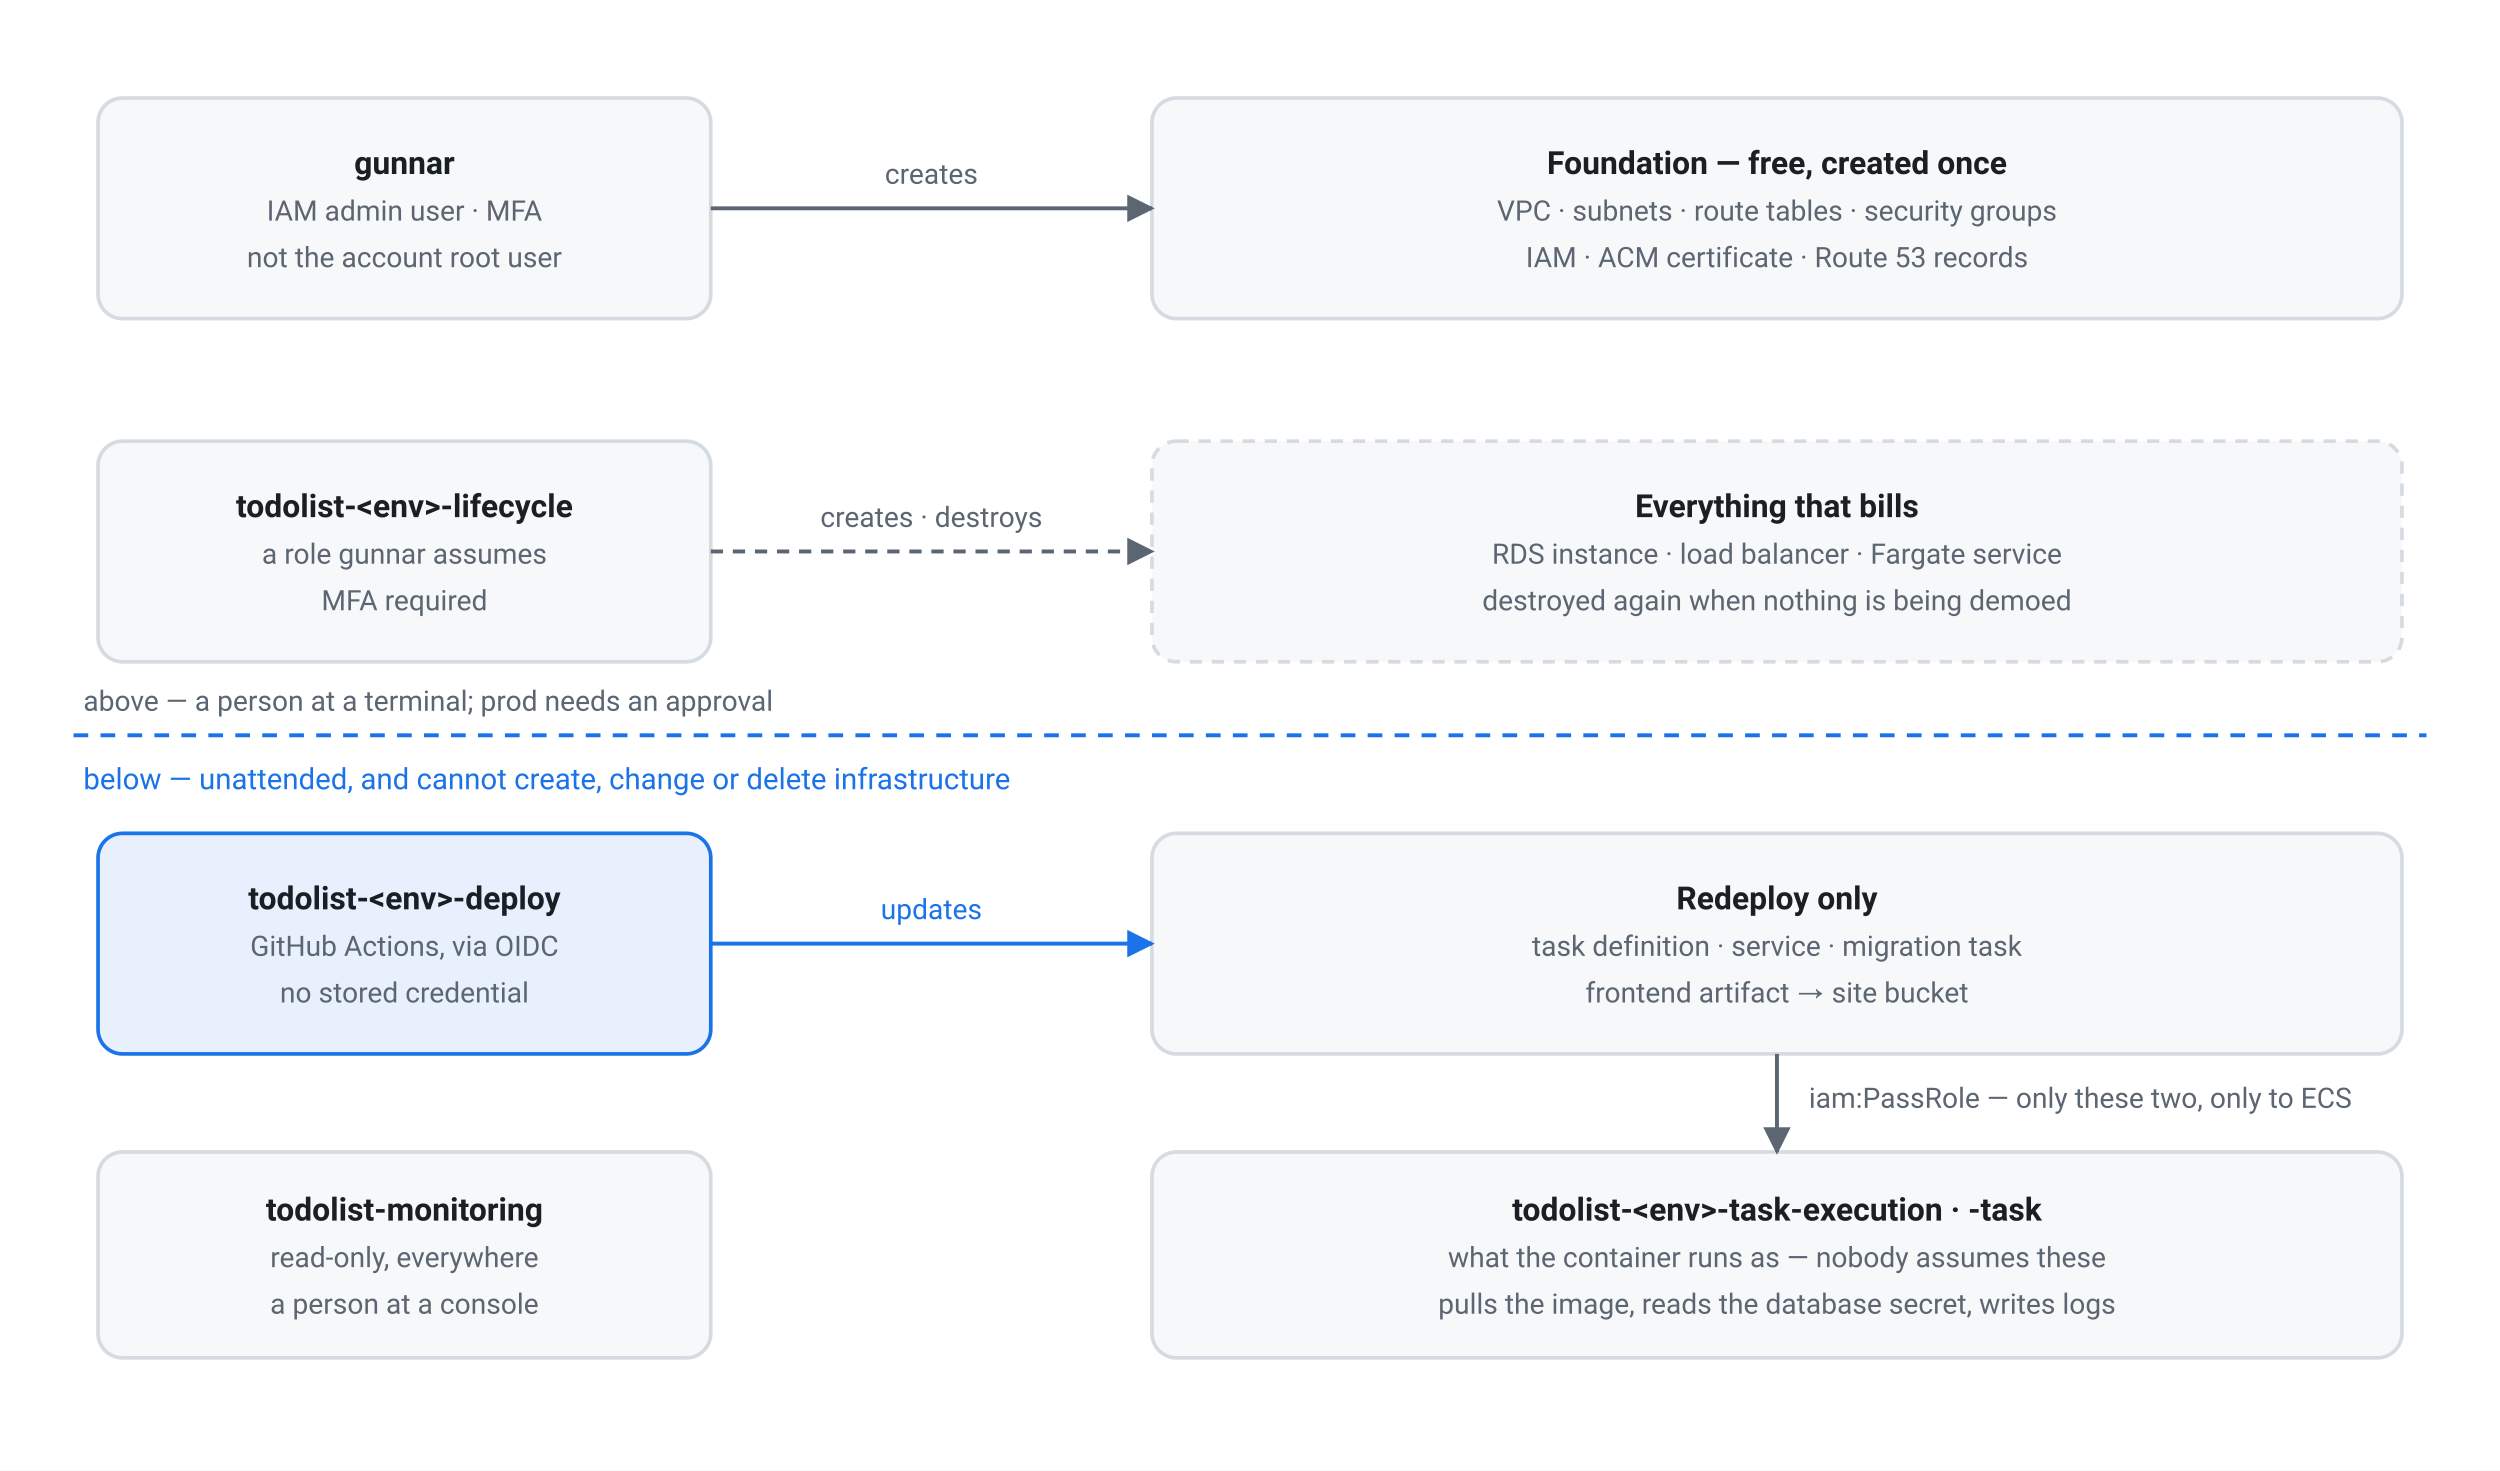
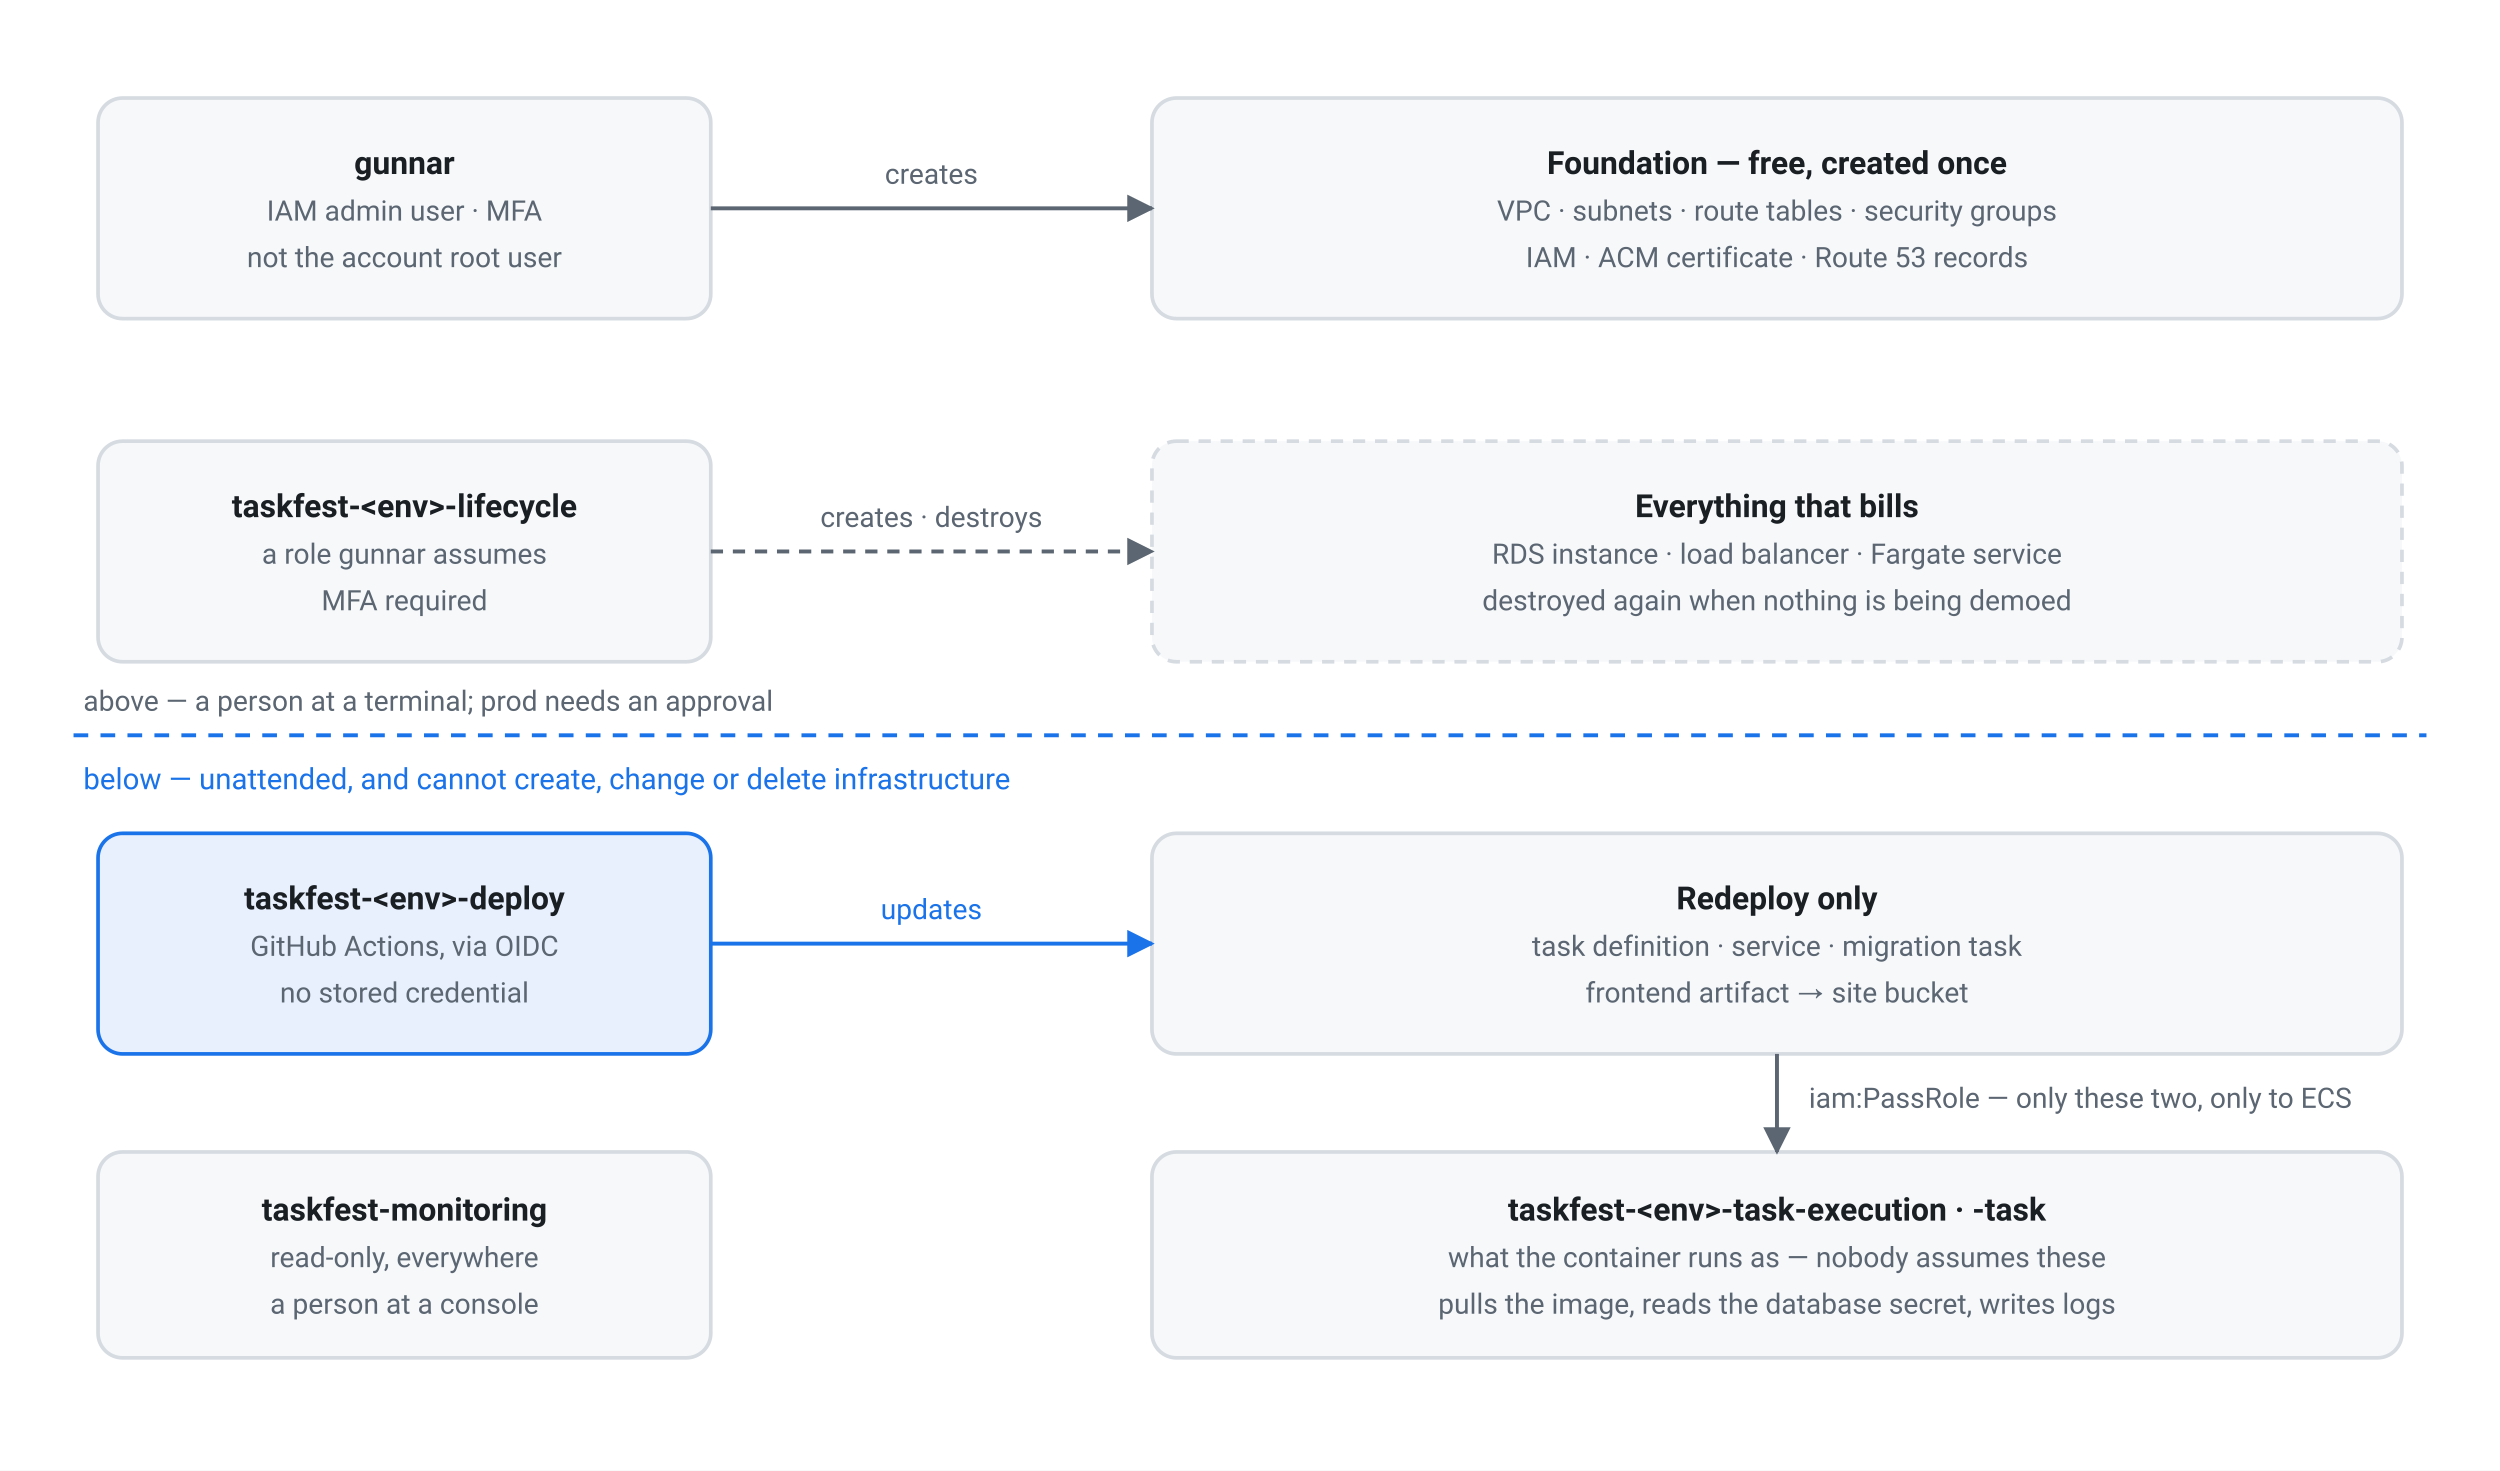
<svg xmlns="http://www.w3.org/2000/svg" viewBox="0 0 1020 600" width="1020" height="600" role="img" aria-label="Three identities, in order of how much they may do. A human IAM admin creates the free foundation once: the VPC, subnets, security groups, IAM, the certificate and the DNS records. A role that same human assumes creates and destroys everything that bills: the database, the load balancer and the Fargate service. Below the line, the only unattended identity is the deploy role, assumed from GitHub Actions through OIDC, which may update the service and the site bucket and cannot create, change or delete any infrastructure. Separately, the task roles are what the container runs as rather than an identity anyone assumes, and a read-only user exists for looking at things." font-family="system-ui, -apple-system, BlinkMacSystemFont, 'Segoe UI', Roboto, Helvetica, Arial, sans-serif">
  <defs>
    <marker id="arrow" viewBox="0 0 10 10" refX="9" refY="5" markerWidth="7" markerHeight="7" orient="auto-start-reverse">
      <path d="M 0 0 L 10 5 L 0 10 z" fill="#5b6672" />
    </marker>
    <marker id="arrow-accent" viewBox="0 0 10 10" refX="9" refY="5" markerWidth="7" markerHeight="7" orient="auto-start-reverse">
      <path d="M 0 0 L 10 5 L 0 10 z" fill="#1a73e8" />
    </marker>
  </defs>
  <rect width="1020" height="600" fill="#ffffff" />
  <rect x="40" y="40" width="250" height="90" rx="10" fill="#f6f8fa" stroke="#d5dbe1" stroke-width="1.5" />
  <text x="165.0" y="71.0" text-anchor="middle" font-size="13" font-weight="600" fill="#1a1f24">gunnar</text>
  <text x="165.0" y="90.0" text-anchor="middle" font-size="11.5" font-weight="400" fill="#5b6672">IAM admin user · MFA</text>
  <text x="165.0" y="109.0" text-anchor="middle" font-size="11.5" font-weight="400" fill="#5b6672">not the account root user</text>
  <rect x="470" y="40" width="510" height="90" rx="10" fill="#f6f8fa" stroke="#d5dbe1" stroke-width="1.5" />
  <text x="725.0" y="71.0" text-anchor="middle" font-size="13" font-weight="600" fill="#1a1f24">Foundation — free, created once</text>
  <text x="725.0" y="90.0" text-anchor="middle" font-size="11.5" font-weight="400" fill="#5b6672">VPC · subnets · route tables · security groups</text>
  <text x="725.0" y="109.0" text-anchor="middle" font-size="11.5" font-weight="400" fill="#5b6672">IAM · ACM certificate · Route 53 records</text>
  <polyline points="290,85.0 470,85.0" fill="none" stroke="#5b6672" stroke-width="1.6" marker-end="url(#arrow)" />
  <text x="380" y="75.0" text-anchor="middle" font-size="11.5" fill="#5b6672">creates</text>
  <rect x="40" y="180" width="250" height="90" rx="10" fill="#f6f8fa" stroke="#d5dbe1" stroke-width="1.5" />
-   <text x="165.0" y="211.0" text-anchor="middle" font-size="13" font-weight="600" fill="#1a1f24">todolist-&lt;env&gt;-lifecycle</text>
+   <text x="165.0" y="211.0" text-anchor="middle" font-size="13" font-weight="600" fill="#1a1f24">taskfest-&lt;env&gt;-lifecycle</text>
  <text x="165.0" y="230.0" text-anchor="middle" font-size="11.5" font-weight="400" fill="#5b6672">a role gunnar assumes</text>
  <text x="165.0" y="249.0" text-anchor="middle" font-size="11.5" font-weight="400" fill="#5b6672">MFA required</text>
  <rect x="470" y="180" width="510" height="90" rx="10" fill="#f6f8fa" stroke="#d5dbe1" stroke-width="1.5" stroke-dasharray="5 4" />
  <text x="725.0" y="211.0" text-anchor="middle" font-size="13" font-weight="600" fill="#1a1f24">Everything that bills</text>
  <text x="725.0" y="230.0" text-anchor="middle" font-size="11.5" font-weight="400" fill="#5b6672">RDS instance · load balancer · Fargate service</text>
  <text x="725.0" y="249.0" text-anchor="middle" font-size="11.5" font-weight="400" fill="#5b6672">destroyed again when nothing is being demoed</text>
  <polyline points="290,225.0 470,225.0" fill="none" stroke="#5b6672" stroke-width="1.6" stroke-dasharray="5 4" marker-end="url(#arrow)" />
  <text x="380" y="215.0" text-anchor="middle" font-size="11.5" fill="#5b6672">creates · destroys</text>
  <line x1="30" y1="300" x2="990" y2="300" stroke="#1a73e8" stroke-width="1.6" stroke-dasharray="6 5" />
  <text x="34" y="290" text-anchor="start" font-size="11.5" fill="#5b6672">above — a person at a terminal; prod needs an approval</text>
  <text x="34" y="322" text-anchor="start" font-size="12" fill="#1a73e8">below — unattended, and cannot create, change or delete infrastructure</text>
  <rect x="40" y="340" width="250" height="90" rx="10" fill="#e8f0fe" stroke="#1a73e8" stroke-width="1.5" />
-   <text x="165.0" y="371.0" text-anchor="middle" font-size="13" font-weight="600" fill="#1a1f24">todolist-&lt;env&gt;-deploy</text>
+   <text x="165.0" y="371.0" text-anchor="middle" font-size="13" font-weight="600" fill="#1a1f24">taskfest-&lt;env&gt;-deploy</text>
  <text x="165.0" y="390.0" text-anchor="middle" font-size="11.5" font-weight="400" fill="#5b6672">GitHub Actions, via OIDC</text>
  <text x="165.0" y="409.0" text-anchor="middle" font-size="11.5" font-weight="400" fill="#5b6672">no stored credential</text>
  <rect x="470" y="340" width="510" height="90" rx="10" fill="#f6f8fa" stroke="#d5dbe1" stroke-width="1.5" />
  <text x="725.0" y="371.0" text-anchor="middle" font-size="13" font-weight="600" fill="#1a1f24">Redeploy only</text>
  <text x="725.0" y="390.0" text-anchor="middle" font-size="11.5" font-weight="400" fill="#5b6672">task definition · service · migration task</text>
  <text x="725.0" y="409.0" text-anchor="middle" font-size="11.5" font-weight="400" fill="#5b6672">frontend artifact → site bucket</text>
  <polyline points="290,385.0 470,385.0" fill="none" stroke="#1a73e8" stroke-width="1.6" marker-end="url(#arrow-accent)" />
  <text x="380" y="375.0" text-anchor="middle" font-size="11.5" fill="#1a73e8">updates</text>
  <rect x="40" y="470" width="250" height="84" rx="10" fill="#f6f8fa" stroke="#d5dbe1" stroke-width="1.5" />
-   <text x="165.0" y="498.0" text-anchor="middle" font-size="13" font-weight="600" fill="#1a1f24">todolist-monitoring</text>
+   <text x="165.0" y="498.0" text-anchor="middle" font-size="13" font-weight="600" fill="#1a1f24">taskfest-monitoring</text>
  <text x="165.0" y="517.0" text-anchor="middle" font-size="11.5" font-weight="400" fill="#5b6672">read-only, everywhere</text>
  <text x="165.0" y="536.0" text-anchor="middle" font-size="11.5" font-weight="400" fill="#5b6672">a person at a console</text>
  <rect x="470" y="470" width="510" height="84" rx="10" fill="#f6f8fa" stroke="#d5dbe1" stroke-width="1.5" />
-   <text x="725.0" y="498.0" text-anchor="middle" font-size="13" font-weight="600" fill="#1a1f24">todolist-&lt;env&gt;-task-execution · -task</text>
+   <text x="725.0" y="498.0" text-anchor="middle" font-size="13" font-weight="600" fill="#1a1f24">taskfest-&lt;env&gt;-task-execution · -task</text>
  <text x="725.0" y="517.0" text-anchor="middle" font-size="11.5" font-weight="400" fill="#5b6672">what the container runs as — nobody assumes these</text>
  <text x="725.0" y="536.0" text-anchor="middle" font-size="11.5" font-weight="400" fill="#5b6672">pulls the image, reads the database secret, writes logs</text>
  <polyline points="725,430 725,470" fill="none" stroke="#5b6672" stroke-width="1.6" marker-end="url(#arrow)" />
  <text x="738" y="452" text-anchor="start" font-size="11.5" fill="#5b6672">iam:PassRole — only these two, only to ECS</text>
</svg>
